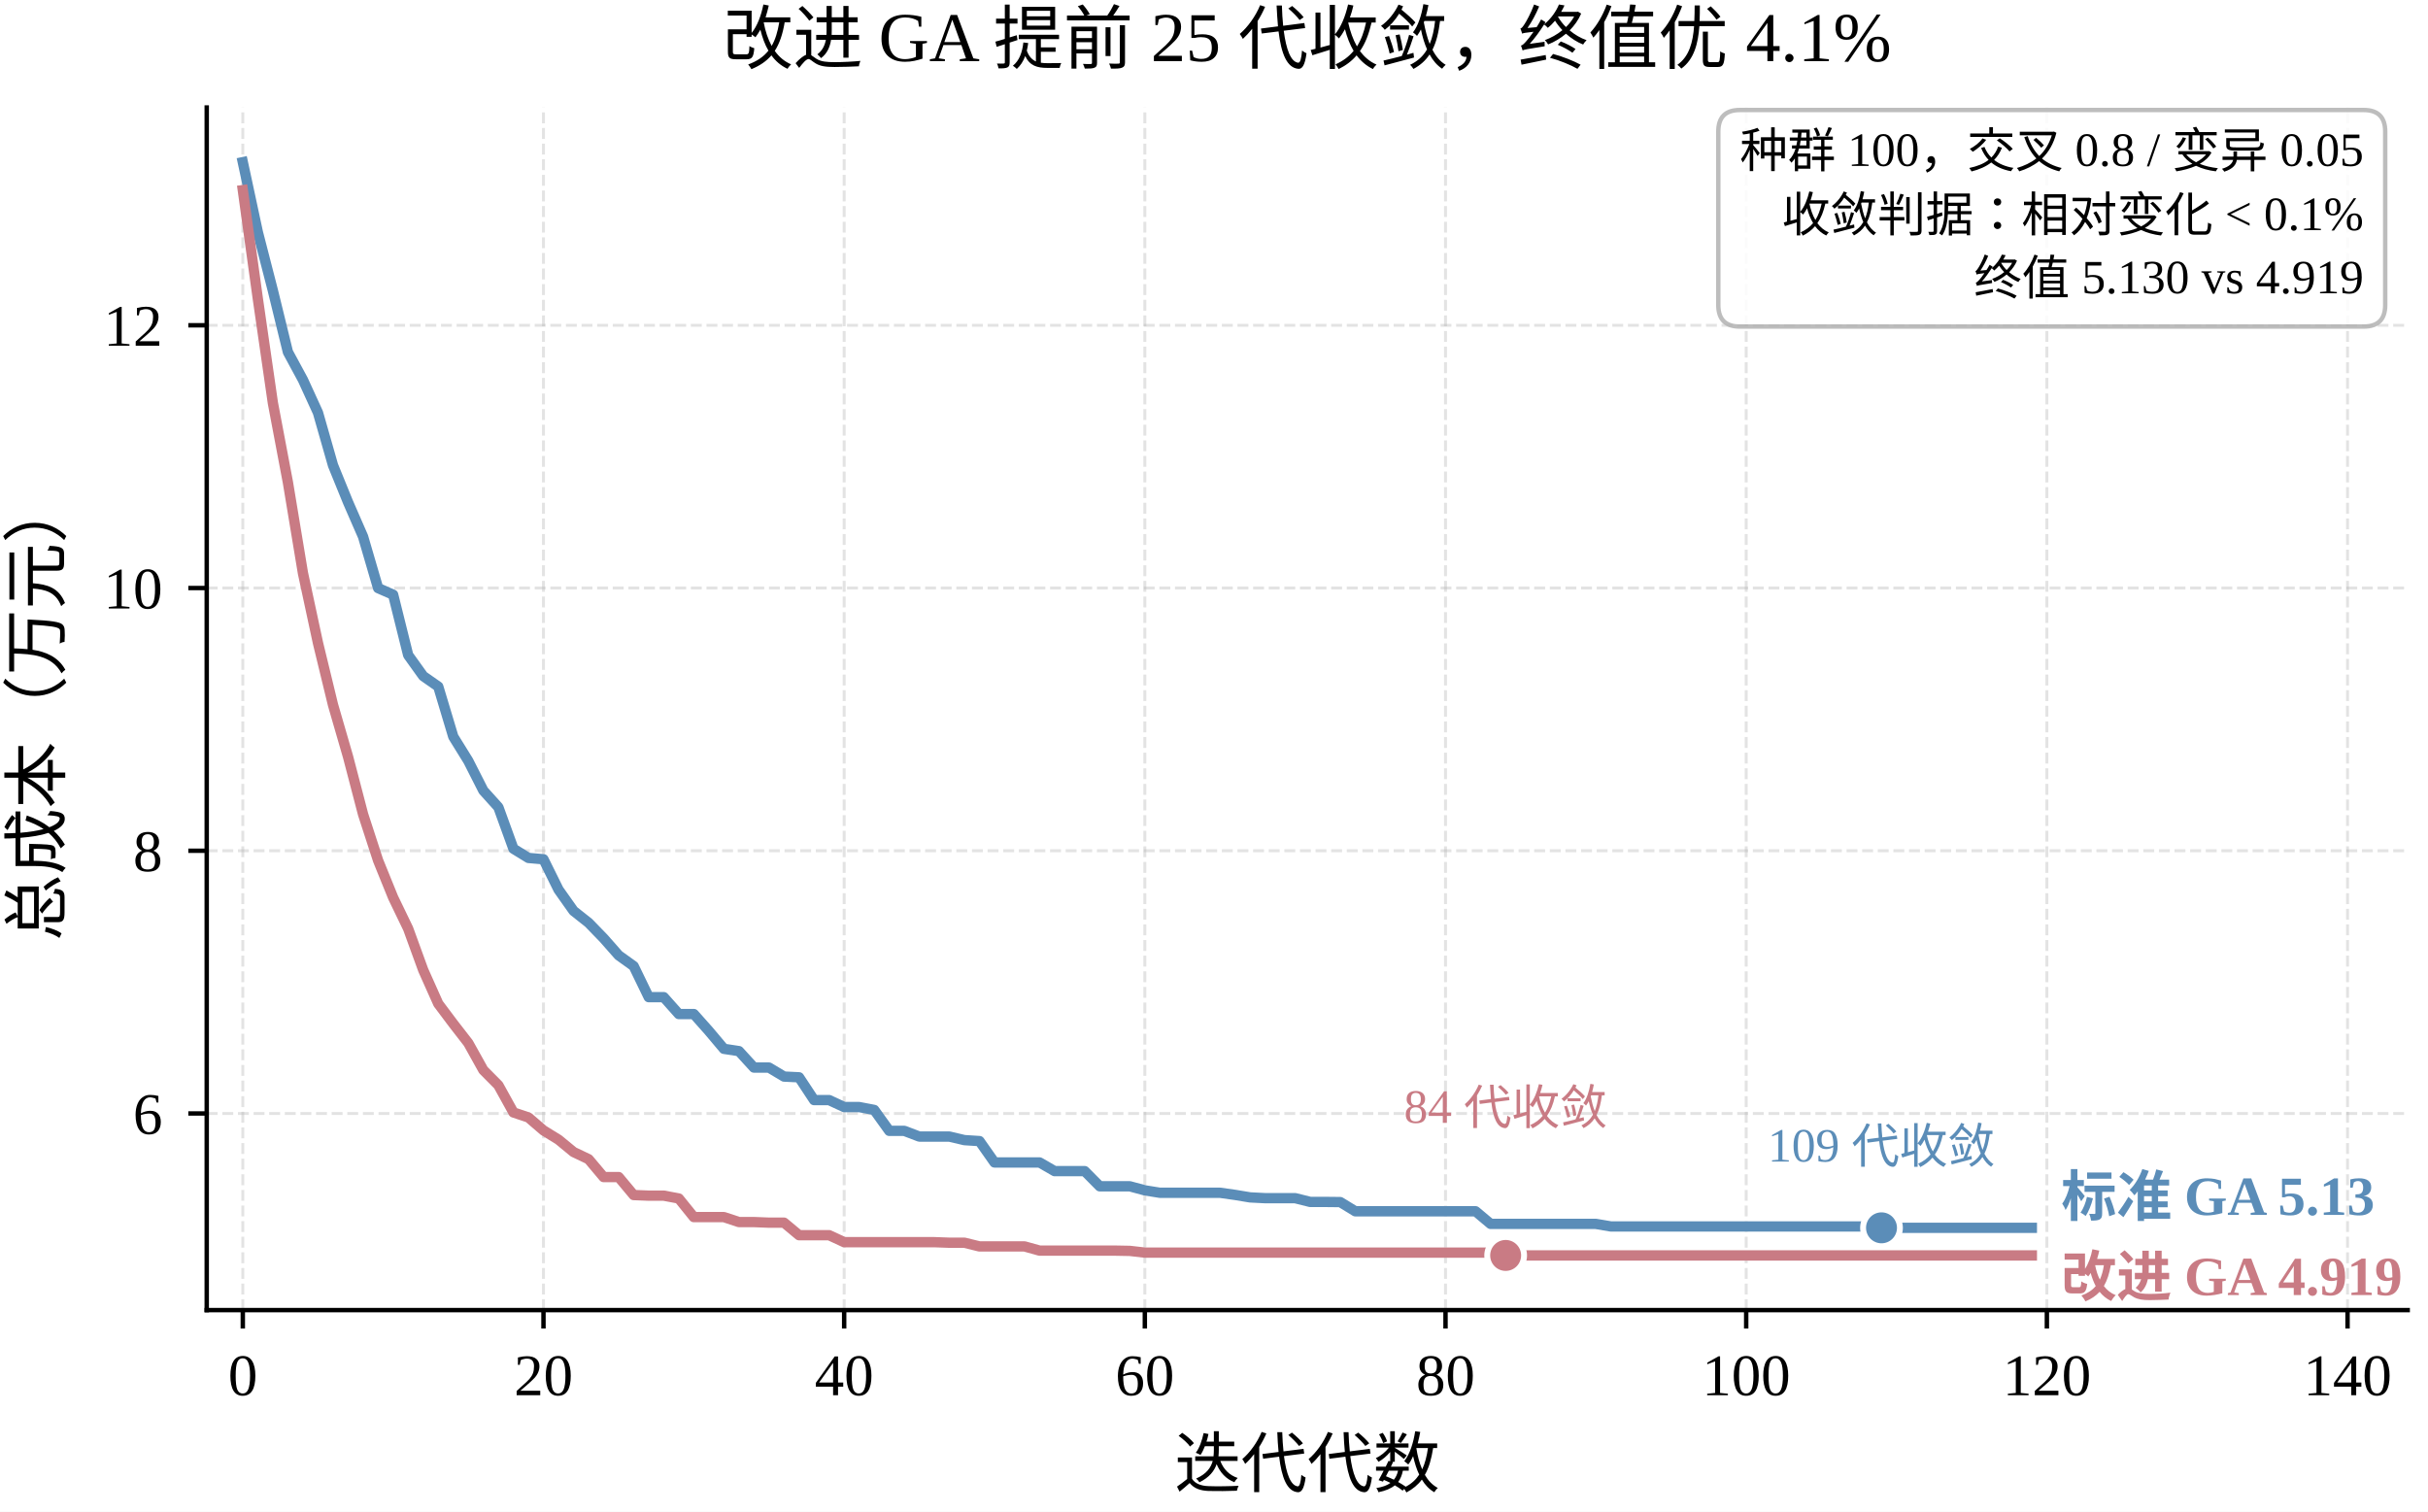
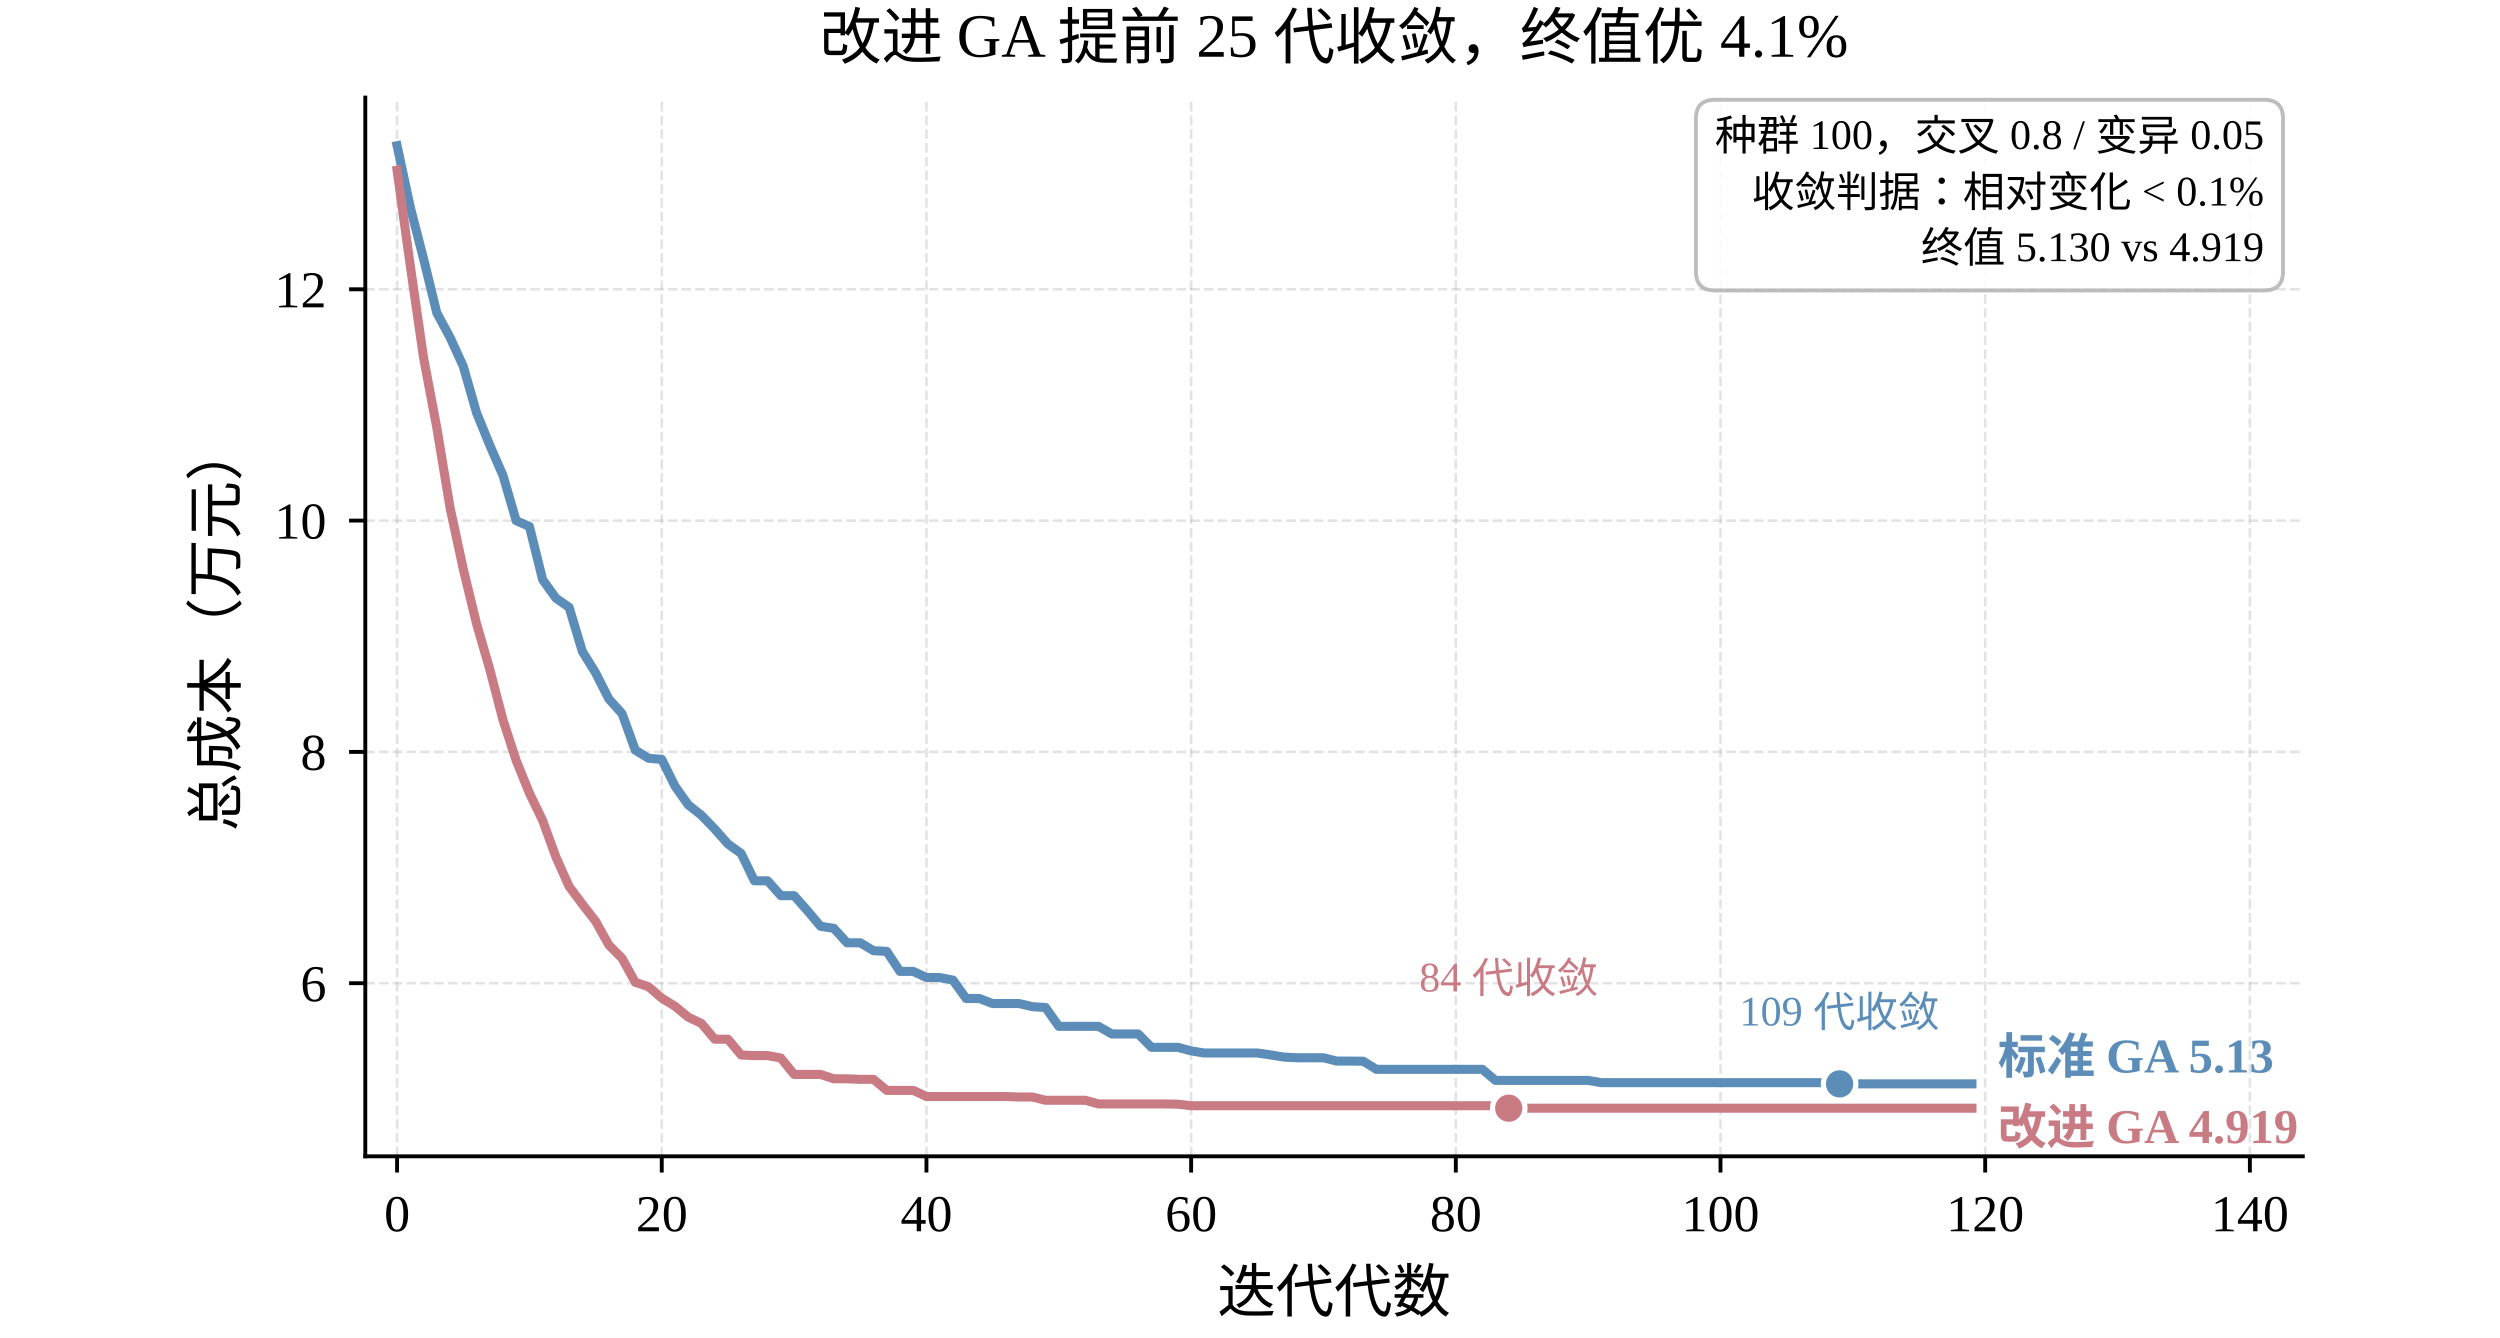
- <svg xmlns="http://www.w3.org/2000/svg" xmlns:xlink="http://www.w3.org/1999/xlink" width="329.591pt" height="205.232pt" viewBox="0 0 329.591 205.232" version="1.1">
+ <svg xmlns="http://www.w3.org/2000/svg" xmlns:xlink="http://www.w3.org/1999/xlink" width="385.512pt" height="206.309pt" viewBox="0 0 385.512 206.309" version="1.1">
  <defs>
    <style type="text/css">*{stroke-linejoin: round; stroke-linecap: butt}</style>
  </defs>
  <g id="figure_1">
    <g id="patch_1">
-       <path d="M 0 205.232  L 329.591 205.232  L 329.591 0  L 0 0  z " style="fill: #ffffff" />
+       <path d="M 0 206.309  L 385.512 206.309  L 385.512 0  L 0 0  z " style="fill: #ffffff" />
    </g>
    <g id="axes_1">
      <g id="patch_2">
-         <path d="M 28.062 177.859  L 326.833 177.859  L 326.833 14.595  L 28.062 14.595  z " style="fill: #ffffff" />
+         <path d="M 56.332 178.309  L 355.104 178.309  L 355.104 15.045  L 56.332 15.045  z " style="fill: #ffffff" />
      </g>
      <g id="matplotlib.axis_1">
        <g id="xtick_1">
          <g id="line2d_1">
-             <path d="M 32.96 177.859  L 32.96 14.595  " clip-path="url(#pbf35dca62f)" style="fill: none; stroke-dasharray: 1.48,0.64; stroke-dashoffset: 0; stroke: #b0b0b0; stroke-opacity: 0.35; stroke-width: 0.4" />
+             <path d="M 61.23 178.309  L 61.23 15.045  " clip-path="url(#p0b727fed7a)" style="fill: none; stroke-dasharray: 1.48,0.64; stroke-dashoffset: 0; stroke: #b0b0b0; stroke-opacity: 0.35; stroke-width: 0.4" />
          </g>
          <g id="line2d_2">
            <defs>
-               <path id="m7e2669952f" d="M 0 0  L 0 2.5  " style="stroke: #000000; stroke-width: 0.6" />
+               <path id="m48265467b9" d="M 0 0  L 0 2.5  " style="stroke: #000000; stroke-width: 0.6" />
            </defs>
            <g>
-               <use xlink:href="#m7e2669952f" x="32.96" y="177.859" style="stroke: #000000; stroke-width: 0.6" />
+               <use xlink:href="#m48265467b9" x="61.23" y="178.309" style="stroke: #000000; stroke-width: 0.6" />
            </g>
          </g>
          <g id="text_1">
-             <text style="font-size: 8px; font-family: 'Times New Roman', 'STIXGeneral', 'DejaVu Serif', 'Source Han Serif SC', 'SimSun', 'STSong', 'SimHei', 'Microsoft YaHei'; text-anchor: middle" x="32.96" y="189.414" transform="rotate(-0 32.95961 189.4139)">0</text>
+             <text style="font-size: 8px; font-family: 'Times New Roman', 'STIXGeneral', 'DejaVu Serif', 'Source Han Serif SC', 'SimSun', 'STSong', 'SimHei', 'Microsoft YaHei'; text-anchor: middle" x="61.23" y="189.864" transform="rotate(-0 61.23035 189.8643)">0</text>
          </g>
        </g>
        <g id="xtick_2">
          <g id="line2d_3">
-             <path d="M 73.775 177.859  L 73.775 14.595  " clip-path="url(#pbf35dca62f)" style="fill: none; stroke-dasharray: 1.48,0.64; stroke-dashoffset: 0; stroke: #b0b0b0; stroke-opacity: 0.35; stroke-width: 0.4" />
+             <path d="M 102.046 178.309  L 102.046 15.045  " clip-path="url(#p0b727fed7a)" style="fill: none; stroke-dasharray: 1.48,0.64; stroke-dashoffset: 0; stroke: #b0b0b0; stroke-opacity: 0.35; stroke-width: 0.4" />
          </g>
          <g id="line2d_4">
            <g>
-               <use xlink:href="#m7e2669952f" x="73.775" y="177.859" style="stroke: #000000; stroke-width: 0.6" />
+               <use xlink:href="#m48265467b9" x="102.046" y="178.309" style="stroke: #000000; stroke-width: 0.6" />
            </g>
          </g>
          <g id="text_2">
-             <text style="font-size: 8px; font-family: 'Times New Roman', 'STIXGeneral', 'DejaVu Serif', 'Source Han Serif SC', 'SimSun', 'STSong', 'SimHei', 'Microsoft YaHei'; text-anchor: middle" x="73.775" y="189.414" transform="rotate(-0 73.77541 189.4139)">20</text>
+             <text style="font-size: 8px; font-family: 'Times New Roman', 'STIXGeneral', 'DejaVu Serif', 'Source Han Serif SC', 'SimSun', 'STSong', 'SimHei', 'Microsoft YaHei'; text-anchor: middle" x="102.046" y="189.864" transform="rotate(-0 102.0461 189.8643)">20</text>
          </g>
        </g>
        <g id="xtick_3">
          <g id="line2d_5">
-             <path d="M 114.591 177.859  L 114.591 14.595  " clip-path="url(#pbf35dca62f)" style="fill: none; stroke-dasharray: 1.48,0.64; stroke-dashoffset: 0; stroke: #b0b0b0; stroke-opacity: 0.35; stroke-width: 0.4" />
+             <path d="M 142.862 178.309  L 142.862 15.045  " clip-path="url(#p0b727fed7a)" style="fill: none; stroke-dasharray: 1.48,0.64; stroke-dashoffset: 0; stroke: #b0b0b0; stroke-opacity: 0.35; stroke-width: 0.4" />
          </g>
          <g id="line2d_6">
            <g>
-               <use xlink:href="#m7e2669952f" x="114.591" y="177.859" style="stroke: #000000; stroke-width: 0.6" />
+               <use xlink:href="#m48265467b9" x="142.862" y="178.309" style="stroke: #000000; stroke-width: 0.6" />
            </g>
          </g>
          <g id="text_3">
-             <text style="font-size: 8px; font-family: 'Times New Roman', 'STIXGeneral', 'DejaVu Serif', 'Source Han Serif SC', 'SimSun', 'STSong', 'SimHei', 'Microsoft YaHei'; text-anchor: middle" x="114.591" y="189.414" transform="rotate(-0 114.5912 189.4139)">40</text>
+             <text style="font-size: 8px; font-family: 'Times New Roman', 'STIXGeneral', 'DejaVu Serif', 'Source Han Serif SC', 'SimSun', 'STSong', 'SimHei', 'Microsoft YaHei'; text-anchor: middle" x="142.862" y="189.864" transform="rotate(-0 142.8619 189.8643)">40</text>
          </g>
        </g>
        <g id="xtick_4">
          <g id="line2d_7">
-             <path d="M 155.407 177.859  L 155.407 14.595  " clip-path="url(#pbf35dca62f)" style="fill: none; stroke-dasharray: 1.48,0.64; stroke-dashoffset: 0; stroke: #b0b0b0; stroke-opacity: 0.35; stroke-width: 0.4" />
+             <path d="M 183.678 178.309  L 183.678 15.045  " clip-path="url(#p0b727fed7a)" style="fill: none; stroke-dasharray: 1.48,0.64; stroke-dashoffset: 0; stroke: #b0b0b0; stroke-opacity: 0.35; stroke-width: 0.4" />
          </g>
          <g id="line2d_8">
            <g>
-               <use xlink:href="#m7e2669952f" x="155.407" y="177.859" style="stroke: #000000; stroke-width: 0.6" />
+               <use xlink:href="#m48265467b9" x="183.678" y="178.309" style="stroke: #000000; stroke-width: 0.6" />
            </g>
          </g>
          <g id="text_4">
-             <text style="font-size: 8px; font-family: 'Times New Roman', 'STIXGeneral', 'DejaVu Serif', 'Source Han Serif SC', 'SimSun', 'STSong', 'SimHei', 'Microsoft YaHei'; text-anchor: middle" x="155.407" y="189.414" transform="rotate(-0 155.407 189.4139)">60</text>
+             <text style="font-size: 8px; font-family: 'Times New Roman', 'STIXGeneral', 'DejaVu Serif', 'Source Han Serif SC', 'SimSun', 'STSong', 'SimHei', 'Microsoft YaHei'; text-anchor: middle" x="183.678" y="189.864" transform="rotate(-0 183.6777 189.8643)">60</text>
          </g>
        </g>
        <g id="xtick_5">
          <g id="line2d_9">
-             <path d="M 196.223 177.859  L 196.223 14.595  " clip-path="url(#pbf35dca62f)" style="fill: none; stroke-dasharray: 1.48,0.64; stroke-dashoffset: 0; stroke: #b0b0b0; stroke-opacity: 0.35; stroke-width: 0.4" />
+             <path d="M 224.494 178.309  L 224.494 15.045  " clip-path="url(#p0b727fed7a)" style="fill: none; stroke-dasharray: 1.48,0.64; stroke-dashoffset: 0; stroke: #b0b0b0; stroke-opacity: 0.35; stroke-width: 0.4" />
          </g>
          <g id="line2d_10">
            <g>
-               <use xlink:href="#m7e2669952f" x="196.223" y="177.859" style="stroke: #000000; stroke-width: 0.6" />
+               <use xlink:href="#m48265467b9" x="224.494" y="178.309" style="stroke: #000000; stroke-width: 0.6" />
            </g>
          </g>
          <g id="text_5">
-             <text style="font-size: 8px; font-family: 'Times New Roman', 'STIXGeneral', 'DejaVu Serif', 'Source Han Serif SC', 'SimSun', 'STSong', 'SimHei', 'Microsoft YaHei'; text-anchor: middle" x="196.223" y="189.414" transform="rotate(-0 196.2228 189.4139)">80</text>
+             <text style="font-size: 8px; font-family: 'Times New Roman', 'STIXGeneral', 'DejaVu Serif', 'Source Han Serif SC', 'SimSun', 'STSong', 'SimHei', 'Microsoft YaHei'; text-anchor: middle" x="224.494" y="189.864" transform="rotate(-0 224.4935 189.8643)">80</text>
          </g>
        </g>
        <g id="xtick_6">
          <g id="line2d_11">
-             <path d="M 237.039 177.859  L 237.039 14.595  " clip-path="url(#pbf35dca62f)" style="fill: none; stroke-dasharray: 1.48,0.64; stroke-dashoffset: 0; stroke: #b0b0b0; stroke-opacity: 0.35; stroke-width: 0.4" />
+             <path d="M 265.309 178.309  L 265.309 15.045  " clip-path="url(#p0b727fed7a)" style="fill: none; stroke-dasharray: 1.48,0.64; stroke-dashoffset: 0; stroke: #b0b0b0; stroke-opacity: 0.35; stroke-width: 0.4" />
          </g>
          <g id="line2d_12">
            <g>
-               <use xlink:href="#m7e2669952f" x="237.039" y="177.859" style="stroke: #000000; stroke-width: 0.6" />
+               <use xlink:href="#m48265467b9" x="265.309" y="178.309" style="stroke: #000000; stroke-width: 0.6" />
            </g>
          </g>
          <g id="text_6">
-             <text style="font-size: 8px; font-family: 'Times New Roman', 'STIXGeneral', 'DejaVu Serif', 'Source Han Serif SC', 'SimSun', 'STSong', 'SimHei', 'Microsoft YaHei'; text-anchor: middle" x="237.039" y="189.414" transform="rotate(-0 237.0386 189.4139)">100</text>
+             <text style="font-size: 8px; font-family: 'Times New Roman', 'STIXGeneral', 'DejaVu Serif', 'Source Han Serif SC', 'SimSun', 'STSong', 'SimHei', 'Microsoft YaHei'; text-anchor: middle" x="265.309" y="189.864" transform="rotate(-0 265.3093 189.8643)">100</text>
          </g>
        </g>
        <g id="xtick_7">
          <g id="line2d_13">
-             <path d="M 277.854 177.859  L 277.854 14.595  " clip-path="url(#pbf35dca62f)" style="fill: none; stroke-dasharray: 1.48,0.64; stroke-dashoffset: 0; stroke: #b0b0b0; stroke-opacity: 0.35; stroke-width: 0.4" />
+             <path d="M 306.125 178.309  L 306.125 15.045  " clip-path="url(#p0b727fed7a)" style="fill: none; stroke-dasharray: 1.48,0.64; stroke-dashoffset: 0; stroke: #b0b0b0; stroke-opacity: 0.35; stroke-width: 0.4" />
          </g>
          <g id="line2d_14">
            <g>
-               <use xlink:href="#m7e2669952f" x="277.854" y="177.859" style="stroke: #000000; stroke-width: 0.6" />
+               <use xlink:href="#m48265467b9" x="306.125" y="178.309" style="stroke: #000000; stroke-width: 0.6" />
            </g>
          </g>
          <g id="text_7">
-             <text style="font-size: 8px; font-family: 'Times New Roman', 'STIXGeneral', 'DejaVu Serif', 'Source Han Serif SC', 'SimSun', 'STSong', 'SimHei', 'Microsoft YaHei'; text-anchor: middle" x="277.854" y="189.414" transform="rotate(-0 277.8544 189.4139)">120</text>
+             <text style="font-size: 8px; font-family: 'Times New Roman', 'STIXGeneral', 'DejaVu Serif', 'Source Han Serif SC', 'SimSun', 'STSong', 'SimHei', 'Microsoft YaHei'; text-anchor: middle" x="306.125" y="189.864" transform="rotate(-0 306.1251 189.8643)">120</text>
          </g>
        </g>
        <g id="xtick_8">
          <g id="line2d_15">
-             <path d="M 318.67 177.859  L 318.67 14.595  " clip-path="url(#pbf35dca62f)" style="fill: none; stroke-dasharray: 1.48,0.64; stroke-dashoffset: 0; stroke: #b0b0b0; stroke-opacity: 0.35; stroke-width: 0.4" />
+             <path d="M 346.941 178.309  L 346.941 15.045  " clip-path="url(#p0b727fed7a)" style="fill: none; stroke-dasharray: 1.48,0.64; stroke-dashoffset: 0; stroke: #b0b0b0; stroke-opacity: 0.35; stroke-width: 0.4" />
          </g>
          <g id="line2d_16">
            <g>
-               <use xlink:href="#m7e2669952f" x="318.67" y="177.859" style="stroke: #000000; stroke-width: 0.6" />
+               <use xlink:href="#m48265467b9" x="346.941" y="178.309" style="stroke: #000000; stroke-width: 0.6" />
            </g>
          </g>
          <g id="text_8">
-             <text style="font-size: 8px; font-family: 'Times New Roman', 'STIXGeneral', 'DejaVu Serif', 'Source Han Serif SC', 'SimSun', 'STSong', 'SimHei', 'Microsoft YaHei'; text-anchor: middle" x="318.67" y="189.414" transform="rotate(-0 318.6702 189.4139)">140</text>
+             <text style="font-size: 8px; font-family: 'Times New Roman', 'STIXGeneral', 'DejaVu Serif', 'Source Han Serif SC', 'SimSun', 'STSong', 'SimHei', 'Microsoft YaHei'; text-anchor: middle" x="346.941" y="189.864" transform="rotate(-0 346.9409 189.8643)">140</text>
          </g>
        </g>
        <g id="text_9">
-           <text style="font-size: 9px; font-family: 'Times New Roman', 'STIXGeneral', 'DejaVu Serif', 'Source Han Serif SC', 'SimSun', 'STSong', 'SimHei', 'Microsoft YaHei'; text-anchor: middle" x="177.448" y="201.867" transform="rotate(-0 177.4475 201.8668)">迭代代数</text>
+           <text style="font-size: 9px; font-family: 'Times New Roman', 'STIXGeneral', 'DejaVu Serif', 'Source Han Serif SC', 'SimSun', 'STSong', 'SimHei', 'Microsoft YaHei'; text-anchor: middle" x="205.718" y="202.317" transform="rotate(-0 205.7183 202.3171)">迭代代数</text>
        </g>
      </g>
      <g id="matplotlib.axis_2">
        <g id="ytick_1">
          <g id="line2d_17">
-             <path d="M 28.062 151.166  L 326.833 151.166  " clip-path="url(#pbf35dca62f)" style="fill: none; stroke-dasharray: 1.48,0.64; stroke-dashoffset: 0; stroke: #b0b0b0; stroke-opacity: 0.35; stroke-width: 0.4" />
+             <path d="M 56.332 151.616  L 355.104 151.616  " clip-path="url(#p0b727fed7a)" style="fill: none; stroke-dasharray: 1.48,0.64; stroke-dashoffset: 0; stroke: #b0b0b0; stroke-opacity: 0.35; stroke-width: 0.4" />
          </g>
          <g id="line2d_18">
            <defs>
-               <path id="m32ebf42d9a" d="M 0 0  L -2.5 0  " style="stroke: #000000; stroke-width: 0.6" />
+               <path id="ma55dc1db60" d="M 0 0  L -2.5 0  " style="stroke: #000000; stroke-width: 0.6" />
            </defs>
            <g>
-               <use xlink:href="#m32ebf42d9a" x="28.062" y="151.166" style="stroke: #000000; stroke-width: 0.6" />
+               <use xlink:href="#ma55dc1db60" x="56.332" y="151.616" style="stroke: #000000; stroke-width: 0.6" />
            </g>
          </g>
          <g id="text_10">
-             <text style="font-size: 8px; font-family: 'Times New Roman', 'STIXGeneral', 'DejaVu Serif', 'Source Han Serif SC', 'SimSun', 'STSong', 'SimHei', 'Microsoft YaHei'; text-anchor: end" x="22.062" y="153.943" transform="rotate(-0 22.06172 153.9433)">6</text>
+             <text style="font-size: 8px; font-family: 'Times New Roman', 'STIXGeneral', 'DejaVu Serif', 'Source Han Serif SC', 'SimSun', 'STSong', 'SimHei', 'Microsoft YaHei'; text-anchor: end" x="50.332" y="154.394" transform="rotate(-0 50.33245 154.3936)">6</text>
          </g>
        </g>
        <g id="ytick_2">
          <g id="line2d_19">
-             <path d="M 28.062 115.498  L 326.833 115.498  " clip-path="url(#pbf35dca62f)" style="fill: none; stroke-dasharray: 1.48,0.64; stroke-dashoffset: 0; stroke: #b0b0b0; stroke-opacity: 0.35; stroke-width: 0.4" />
+             <path d="M 56.332 115.948  L 355.104 115.948  " clip-path="url(#p0b727fed7a)" style="fill: none; stroke-dasharray: 1.48,0.64; stroke-dashoffset: 0; stroke: #b0b0b0; stroke-opacity: 0.35; stroke-width: 0.4" />
          </g>
          <g id="line2d_20">
            <g>
-               <use xlink:href="#m32ebf42d9a" x="28.062" y="115.498" style="stroke: #000000; stroke-width: 0.6" />
+               <use xlink:href="#ma55dc1db60" x="56.332" y="115.948" style="stroke: #000000; stroke-width: 0.6" />
            </g>
          </g>
          <g id="text_11">
-             <text style="font-size: 8px; font-family: 'Times New Roman', 'STIXGeneral', 'DejaVu Serif', 'Source Han Serif SC', 'SimSun', 'STSong', 'SimHei', 'Microsoft YaHei'; text-anchor: end" x="22.062" y="118.275" transform="rotate(-0 22.06172 118.275)">8</text>
+             <text style="font-size: 8px; font-family: 'Times New Roman', 'STIXGeneral', 'DejaVu Serif', 'Source Han Serif SC', 'SimSun', 'STSong', 'SimHei', 'Microsoft YaHei'; text-anchor: end" x="50.332" y="118.725" transform="rotate(-0 50.33245 118.7254)">8</text>
          </g>
        </g>
        <g id="ytick_3">
          <g id="line2d_21">
-             <path d="M 28.062 79.829  L 326.833 79.829  " clip-path="url(#pbf35dca62f)" style="fill: none; stroke-dasharray: 1.48,0.64; stroke-dashoffset: 0; stroke: #b0b0b0; stroke-opacity: 0.35; stroke-width: 0.4" />
+             <path d="M 56.332 80.28  L 355.104 80.28  " clip-path="url(#p0b727fed7a)" style="fill: none; stroke-dasharray: 1.48,0.64; stroke-dashoffset: 0; stroke: #b0b0b0; stroke-opacity: 0.35; stroke-width: 0.4" />
          </g>
          <g id="line2d_22">
            <g>
-               <use xlink:href="#m32ebf42d9a" x="28.062" y="79.829" style="stroke: #000000; stroke-width: 0.6" />
+               <use xlink:href="#ma55dc1db60" x="56.332" y="80.28" style="stroke: #000000; stroke-width: 0.6" />
            </g>
          </g>
          <g id="text_12">
-             <text style="font-size: 8px; font-family: 'Times New Roman', 'STIXGeneral', 'DejaVu Serif', 'Source Han Serif SC', 'SimSun', 'STSong', 'SimHei', 'Microsoft YaHei'; text-anchor: end" x="22.062" y="82.607" transform="rotate(-0 22.06172 82.60677)">10</text>
+             <text style="font-size: 8px; font-family: 'Times New Roman', 'STIXGeneral', 'DejaVu Serif', 'Source Han Serif SC', 'SimSun', 'STSong', 'SimHei', 'Microsoft YaHei'; text-anchor: end" x="50.332" y="83.057" transform="rotate(-0 50.33245 83.05708)">10</text>
          </g>
        </g>
        <g id="ytick_4">
          <g id="line2d_23">
-             <path d="M 28.062 44.161  L 326.833 44.161  " clip-path="url(#pbf35dca62f)" style="fill: none; stroke-dasharray: 1.48,0.64; stroke-dashoffset: 0; stroke: #b0b0b0; stroke-opacity: 0.35; stroke-width: 0.4" />
+             <path d="M 56.332 44.611  L 355.104 44.611  " clip-path="url(#p0b727fed7a)" style="fill: none; stroke-dasharray: 1.48,0.64; stroke-dashoffset: 0; stroke: #b0b0b0; stroke-opacity: 0.35; stroke-width: 0.4" />
          </g>
          <g id="line2d_24">
            <g>
-               <use xlink:href="#m32ebf42d9a" x="28.062" y="44.161" style="stroke: #000000; stroke-width: 0.6" />
+               <use xlink:href="#ma55dc1db60" x="56.332" y="44.611" style="stroke: #000000; stroke-width: 0.6" />
            </g>
          </g>
          <g id="text_13">
-             <text style="font-size: 8px; font-family: 'Times New Roman', 'STIXGeneral', 'DejaVu Serif', 'Source Han Serif SC', 'SimSun', 'STSong', 'SimHei', 'Microsoft YaHei'; text-anchor: end" x="22.062" y="46.938" transform="rotate(-0 22.06172 46.93849)">12</text>
+             <text style="font-size: 8px; font-family: 'Times New Roman', 'STIXGeneral', 'DejaVu Serif', 'Source Han Serif SC', 'SimSun', 'STSong', 'SimHei', 'Microsoft YaHei'; text-anchor: end" x="50.332" y="47.389" transform="rotate(-0 50.33245 47.38881)">12</text>
          </g>
        </g>
        <g id="text_14">
-           <text style="font-size: 9px; font-family: 'Times New Roman', 'STIXGeneral', 'DejaVu Serif', 'Source Han Serif SC', 'SimSun', 'STSong', 'SimHei', 'Microsoft YaHei'; text-anchor: middle" x="8.137" y="96.227" transform="rotate(-90 8.136563 96.22681)">总成本（万元）</text>
+           <text style="font-size: 9px; font-family: 'Times New Roman', 'STIXGeneral', 'DejaVu Serif', 'Source Han Serif SC', 'SimSun', 'STSong', 'SimHei', 'Microsoft YaHei'; text-anchor: middle" x="36.407" y="96.677" transform="rotate(-90 36.4073 96.67713)">总成本（万元）</text>
        </g>
      </g>
      <g id="patch_3">
-         <path d="M 28.062 177.859  L 28.062 14.595  " style="fill: none; stroke: #000000; stroke-width: 0.6; stroke-linejoin: miter; stroke-linecap: square" />
+         <path d="M 56.332 178.309  L 56.332 15.045  " style="fill: none; stroke: #000000; stroke-width: 0.6; stroke-linejoin: miter; stroke-linecap: square" />
      </g>
      <g id="patch_4">
-         <path d="M 28.062 177.859  L 326.833 177.859  " style="fill: none; stroke: #000000; stroke-width: 0.6; stroke-linejoin: miter; stroke-linecap: square" />
+         <path d="M 56.332 178.309  L 355.104 178.309  " style="fill: none; stroke: #000000; stroke-width: 0.6; stroke-linejoin: miter; stroke-linecap: square" />
      </g>
      <g id="line2d_25">
-         <path d="M 32.96 22.016  L 35 31.518  L 37.041 39.447  L 39.082 47.793  L 41.123 51.567  L 43.164 56.028  L 45.204 63.168  L 47.245 68.18  L 49.286 72.859  L 51.327 79.841  L 53.368 80.736  L 55.408 88.936  L 57.449 91.783  L 59.49 93.209  L 61.531 100.008  L 63.571 103.305  L 65.612 107.326  L 67.653 109.59  L 69.694 115.222  L 71.735 116.475  L 73.775 116.653  L 75.816 120.778  L 77.857 123.662  L 79.898 125.277  L 81.939 127.381  L 83.979 129.695  L 86.02 131.161  L 88.061 135.374  L 90.102 135.374  L 92.143 137.667  L 94.183 137.667  L 96.224 139.965  L 98.265 142.388  L 100.306 142.7  L 102.346 144.933  L 104.387 144.933  L 106.428 146.155  L 108.469 146.255  L 110.51 149.348  L 112.55 149.348  L 114.591 150.294  L 116.632 150.294  L 118.673 150.684  L 120.714 153.524  L 122.754 153.524  L 124.795 154.302  L 126.836 154.302  L 128.877 154.302  L 130.918 154.783  L 132.958 154.913  L 134.999 157.816  L 137.04 157.816  L 139.081 157.816  L 141.121 157.816  L 143.162 158.993  L 145.203 158.993  L 147.244 158.993  L 149.285 161.051  L 151.325 161.051  L 153.366 161.051  L 155.407 161.602  L 157.448 161.931  L 159.489 161.931  L 161.529 161.931  L 163.57 161.931  L 165.611 161.931  L 167.652 162.219  L 169.693 162.558  L 171.733 162.663  L 173.774 162.663  L 175.815 162.663  L 177.856 163.174  L 179.896 163.174  L 181.937 163.195  L 183.978 164.443  L 186.019 164.443  L 188.06 164.443  L 190.1 164.443  L 192.141 164.443  L 194.182 164.443  L 196.223 164.443  L 198.264 164.443  L 200.304 164.443  L 202.345 166.156  L 204.386 166.156  L 206.427 166.156  L 208.468 166.156  L 210.508 166.156  L 212.549 166.156  L 214.59 166.156  L 216.631 166.156  L 218.672 166.504  L 220.712 166.504  L 222.753 166.504  L 224.794 166.504  L 226.835 166.504  L 228.875 166.504  L 230.916 166.504  L 232.957 166.504  L 234.998 166.504  L 237.039 166.504  L 239.079 166.504  L 241.12 166.504  L 243.161 166.504  L 245.202 166.504  L 247.243 166.504  L 249.283 166.504  L 251.324 166.504  L 253.365 166.504  L 255.406 166.69  L 257.447 166.69  L 259.487 166.69  L 261.528 166.69  L 263.569 166.69  L 265.61 166.69  L 267.65 166.69  L 269.691 166.69  L 271.732 166.69  L 273.773 166.69  L 275.814 166.69  " clip-path="url(#pbf35dca62f)" style="fill: none; stroke: #5b8db8; stroke-width: 1.4; stroke-linecap: square" />
+         <path d="M 61.23 22.466  L 63.271 31.969  L 65.312 39.898  L 67.353 48.243  L 69.394 52.018  L 71.434 56.479  L 73.475 63.618  L 75.516 68.631  L 77.557 73.309  L 79.597 80.292  L 81.638 81.186  L 83.679 89.386  L 85.72 92.233  L 87.761 93.66  L 89.801 100.458  L 91.842 103.756  L 93.883 107.777  L 95.924 110.041  L 97.965 115.673  L 100.005 116.925  L 102.046 117.104  L 104.087 121.228  L 106.128 124.113  L 108.169 125.728  L 110.209 127.832  L 112.25 130.145  L 114.291 131.611  L 116.332 135.825  L 118.372 135.825  L 120.413 138.117  L 122.454 138.117  L 124.495 140.415  L 126.536 142.838  L 128.576 143.15  L 130.617 145.383  L 132.658 145.383  L 134.699 146.605  L 136.74 146.705  L 138.78 149.798  L 140.821 149.798  L 142.862 150.744  L 144.903 150.744  L 146.944 151.134  L 148.984 153.974  L 151.025 153.974  L 153.066 154.753  L 155.107 154.753  L 157.147 154.753  L 159.188 155.233  L 161.229 155.363  L 163.27 158.266  L 165.311 158.266  L 167.351 158.266  L 169.392 158.266  L 171.433 159.443  L 173.474 159.443  L 175.515 159.443  L 177.555 161.502  L 179.596 161.502  L 181.637 161.502  L 183.678 162.053  L 185.719 162.382  L 187.759 162.382  L 189.8 162.382  L 191.841 162.382  L 193.882 162.382  L 195.922 162.669  L 197.963 163.008  L 200.004 163.113  L 202.045 163.113  L 204.086 163.113  L 206.126 163.625  L 208.167 163.625  L 210.208 163.645  L 212.249 164.893  L 214.29 164.893  L 216.33 164.893  L 218.371 164.893  L 220.412 164.893  L 222.453 164.893  L 224.494 164.893  L 226.534 164.893  L 228.575 164.893  L 230.616 166.606  L 232.657 166.606  L 234.697 166.606  L 236.738 166.606  L 238.779 166.606  L 240.82 166.606  L 242.861 166.606  L 244.901 166.606  L 246.942 166.954  L 248.983 166.954  L 251.024 166.954  L 253.065 166.954  L 255.105 166.954  L 257.146 166.954  L 259.187 166.954  L 261.228 166.954  L 263.269 166.954  L 265.309 166.954  L 267.35 166.954  L 269.391 166.954  L 271.432 166.954  L 273.473 166.954  L 275.513 166.954  L 277.554 166.954  L 279.595 166.954  L 281.636 166.954  L 283.676 167.14  L 285.717 167.14  L 287.758 167.14  L 289.799 167.14  L 291.84 167.14  L 293.88 167.14  L 295.921 167.14  L 297.962 167.14  L 300.003 167.14  L 302.044 167.14  L 304.084 167.14  " clip-path="url(#p0b727fed7a)" style="fill: none; stroke: #5b8db8; stroke-width: 1.4; stroke-linecap: square" />
      </g>
      <g id="text_15">
-         <text style="font-size: 6.5px; font-family: 'Times New Roman', 'STIXGeneral', 'DejaVu Serif', 'Source Han Serif SC', 'SimSun', 'STSong', 'SimHei', 'Microsoft YaHei'; text-anchor: middle; fill: #5b8db8" x="255.406" y="157.69" transform="rotate(-0 255.4057 157.69)">109 代收敛</text>
+         <text style="font-size: 6.5px; font-family: 'Times New Roman', 'STIXGeneral', 'DejaVu Serif', 'Source Han Serif SC', 'SimSun', 'STSong', 'SimHei', 'Microsoft YaHei'; text-anchor: middle; fill: #5b8db8" x="283.676" y="158.14" transform="rotate(-0 283.6765 158.1403)">109 代收敛</text>
      </g>
      <g id="line2d_26">
-         <path d="M 32.96 25.808  L 35 40.561  L 37.041 54.698  L 39.082 65.487  L 41.123 77.803  L 43.164 87.292  L 45.204 95.693  L 47.245 102.735  L 49.286 110.55  L 51.327 116.825  L 53.368 121.852  L 55.408 126.08  L 57.449 131.689  L 59.49 136.258  L 61.531 138.979  L 63.571 141.608  L 65.612 145.274  L 67.653 147.333  L 69.694 151.025  L 71.735 151.707  L 73.775 153.465  L 75.816 154.721  L 77.857 156.399  L 79.898 157.371  L 81.939 159.796  L 83.979 159.796  L 86.02 162.24  L 88.061 162.322  L 90.102 162.322  L 92.143 162.705  L 94.183 165.232  L 96.224 165.232  L 98.265 165.232  L 100.306 165.908  L 102.346 165.908  L 104.387 165.988  L 106.428 165.988  L 108.469 167.69  L 110.51 167.69  L 112.55 167.69  L 114.591 168.637  L 116.632 168.637  L 118.673 168.637  L 120.714 168.637  L 122.754 168.637  L 124.795 168.637  L 126.836 168.637  L 128.877 168.712  L 130.918 168.712  L 132.958 169.215  L 134.999 169.215  L 137.04 169.215  L 139.081 169.215  L 141.121 169.783  L 143.162 169.783  L 145.203 169.783  L 147.244 169.783  L 149.285 169.783  L 151.325 169.783  L 153.366 169.821  L 155.407 170.055  L 157.448 170.055  L 159.489 170.055  L 161.529 170.055  L 163.57 170.055  L 165.611 170.055  L 167.652 170.055  L 169.693 170.055  L 171.733 170.055  L 173.774 170.055  L 175.815 170.055  L 177.856 170.055  L 179.896 170.055  L 181.937 170.055  L 183.978 170.055  L 186.019 170.055  L 188.06 170.055  L 190.1 170.055  L 192.141 170.055  L 194.182 170.055  L 196.223 170.055  L 198.264 170.055  L 200.304 170.055  L 202.345 170.055  L 204.386 170.438  L 206.427 170.438  L 208.468 170.438  L 210.508 170.438  L 212.549 170.438  L 214.59 170.438  L 216.631 170.438  L 218.672 170.438  L 220.712 170.438  L 222.753 170.438  L 224.794 170.438  L 226.835 170.438  L 228.875 170.438  L 230.916 170.438  L 232.957 170.438  L 234.998 170.438  L 237.039 170.438  L 239.079 170.438  L 241.12 170.438  L 243.161 170.438  L 245.202 170.438  L 247.243 170.438  L 249.283 170.438  L 251.324 170.438  L 253.365 170.438  L 255.406 170.438  L 257.447 170.438  L 259.487 170.438  L 261.528 170.438  L 263.569 170.438  L 265.61 170.438  L 267.65 170.438  L 269.691 170.438  L 271.732 170.438  L 273.773 170.438  L 275.814 170.438  " clip-path="url(#pbf35dca62f)" style="fill: none; stroke: #c97b84; stroke-width: 1.4; stroke-linecap: square" />
+         <path d="M 61.23 26.259  L 63.271 41.011  L 65.312 55.148  L 67.353 65.937  L 69.394 78.254  L 71.434 87.742  L 73.475 96.143  L 75.516 103.185  L 77.557 111.001  L 79.597 117.275  L 81.638 122.302  L 83.679 126.531  L 85.72 132.139  L 87.761 136.708  L 89.801 139.429  L 91.842 142.058  L 93.883 145.724  L 95.924 147.784  L 97.965 151.475  L 100.005 152.157  L 102.046 153.916  L 104.087 155.171  L 106.128 156.849  L 108.169 157.821  L 110.209 160.246  L 112.25 160.246  L 114.291 162.69  L 116.332 162.773  L 118.372 162.773  L 120.413 163.155  L 122.454 165.682  L 124.495 165.682  L 126.536 165.682  L 128.576 166.358  L 130.617 166.358  L 132.658 166.438  L 134.699 166.438  L 136.74 168.141  L 138.78 168.141  L 140.821 168.141  L 142.862 169.088  L 144.903 169.088  L 146.944 169.088  L 148.984 169.088  L 151.025 169.088  L 153.066 169.088  L 155.107 169.088  L 157.147 169.162  L 159.188 169.162  L 161.229 169.665  L 163.27 169.665  L 165.311 169.665  L 167.351 169.665  L 169.392 170.233  L 171.433 170.233  L 173.474 170.233  L 175.515 170.233  L 177.555 170.233  L 179.596 170.233  L 181.637 170.271  L 183.678 170.506  L 185.719 170.506  L 187.759 170.506  L 189.8 170.506  L 191.841 170.506  L 193.882 170.506  L 195.922 170.506  L 197.963 170.506  L 200.004 170.506  L 202.045 170.506  L 204.086 170.506  L 206.126 170.506  L 208.167 170.506  L 210.208 170.506  L 212.249 170.506  L 214.29 170.506  L 216.33 170.506  L 218.371 170.506  L 220.412 170.506  L 222.453 170.506  L 224.494 170.506  L 226.534 170.506  L 228.575 170.506  L 230.616 170.506  L 232.657 170.888  L 234.697 170.888  L 236.738 170.888  L 238.779 170.888  L 240.82 170.888  L 242.861 170.888  L 244.901 170.888  L 246.942 170.888  L 248.983 170.888  L 251.024 170.888  L 253.065 170.888  L 255.105 170.888  L 257.146 170.888  L 259.187 170.888  L 261.228 170.888  L 263.269 170.888  L 265.309 170.888  L 267.35 170.888  L 269.391 170.888  L 271.432 170.888  L 273.473 170.888  L 275.513 170.888  L 277.554 170.888  L 279.595 170.888  L 281.636 170.888  L 283.676 170.888  L 285.717 170.888  L 287.758 170.888  L 289.799 170.888  L 291.84 170.888  L 293.88 170.888  L 295.921 170.888  L 297.962 170.888  L 300.003 170.888  L 302.044 170.888  L 304.084 170.888  " clip-path="url(#p0b727fed7a)" style="fill: none; stroke: #c97b84; stroke-width: 1.4; stroke-linecap: square" />
      </g>
      <g id="text_16">
-         <text style="font-size: 6.5px; font-family: 'Times New Roman', 'STIXGeneral', 'DejaVu Serif', 'Source Han Serif SC', 'SimSun', 'STSong', 'SimHei', 'Microsoft YaHei'; text-anchor: middle; fill: #c97b84" x="204.386" y="152.438" transform="rotate(-0 204.386 152.4378)">84 代收敛</text>
+         <text style="font-size: 6.5px; font-family: 'Times New Roman', 'STIXGeneral', 'DejaVu Serif', 'Source Han Serif SC', 'SimSun', 'STSong', 'SimHei', 'Microsoft YaHei'; text-anchor: middle; fill: #c97b84" x="232.657" y="152.888" transform="rotate(-0 232.6567 152.8881)">84 代收敛</text>
      </g>
      <g id="text_17">
-         <text style="font-size: 9.5px; font-family: 'Times New Roman', 'STIXGeneral', 'DejaVu Serif', 'Source Han Serif SC', 'SimSun', 'STSong', 'SimHei', 'Microsoft YaHei'; text-anchor: middle" x="177.448" y="8.595" transform="rotate(-0 177.4475 8.594687)">改进 GA 提前 25 代收敛，终值优 4.1%</text>
+         <text style="font-size: 9.5px; font-family: 'Times New Roman', 'STIXGeneral', 'DejaVu Serif', 'Source Han Serif SC', 'SimSun', 'STSong', 'SimHei', 'Microsoft YaHei'; text-anchor: middle" x="205.718" y="9.045" transform="rotate(-0 205.7183 9.045)">改进 GA 提前 25 代收敛，终值优 4.1%</text>
      </g>
      <g id="line2d_27">
        <defs>
-           <path id="m82f8aac3cd" d="M 0 2.5  C 0.663 2.5 1.299 2.237 1.768 1.768  C 2.237 1.299 2.5 0.663 2.5 0  C 2.5 -0.663 2.237 -1.299 1.768 -1.768  C 1.299 -2.237 0.663 -2.5 0 -2.5  C -0.663 -2.5 -1.299 -2.237 -1.768 -1.768  C -2.237 -1.299 -2.5 -0.663 -2.5 0  C -2.5 0.663 -2.237 1.299 -1.768 1.768  C -1.299 2.237 -0.663 2.5 0 2.5  z " style="stroke: #ffffff; stroke-width: 0.8" />
+           <path id="mdb8a4fd449" d="M 0 2.5  C 0.663 2.5 1.299 2.237 1.768 1.768  C 2.237 1.299 2.5 0.663 2.5 0  C 2.5 -0.663 2.237 -1.299 1.768 -1.768  C 1.299 -2.237 0.663 -2.5 0 -2.5  C -0.663 -2.5 -1.299 -2.237 -1.768 -1.768  C -2.237 -1.299 -2.5 -0.663 -2.5 0  C -2.5 0.663 -2.237 1.299 -1.768 1.768  C -1.299 2.237 -0.663 2.5 0 2.5  z " style="stroke: #ffffff; stroke-width: 0.8" />
        </defs>
-         <g clip-path="url(#pbf35dca62f)">
-           <use xlink:href="#m82f8aac3cd" x="255.406" y="166.69" style="fill: #5b8db8; stroke: #ffffff; stroke-width: 0.8" />
+         <g clip-path="url(#p0b727fed7a)">
+           <use xlink:href="#mdb8a4fd449" x="283.676" y="167.14" style="fill: #5b8db8; stroke: #ffffff; stroke-width: 0.8" />
        </g>
      </g>
      <g id="line2d_28">
        <defs>
-           <path id="m0ca68ee1fd" d="M 0 2.5  C 0.663 2.5 1.299 2.237 1.768 1.768  C 2.237 1.299 2.5 0.663 2.5 0  C 2.5 -0.663 2.237 -1.299 1.768 -1.768  C 1.299 -2.237 0.663 -2.5 0 -2.5  C -0.663 -2.5 -1.299 -2.237 -1.768 -1.768  C -2.237 -1.299 -2.5 -0.663 -2.5 0  C -2.5 0.663 -2.237 1.299 -1.768 1.768  C -1.299 2.237 -0.663 2.5 0 2.5  z " style="stroke: #ffffff; stroke-width: 0.8" />
+           <path id="mcb6b3df8ab" d="M 0 2.5  C 0.663 2.5 1.299 2.237 1.768 1.768  C 2.237 1.299 2.5 0.663 2.5 0  C 2.5 -0.663 2.237 -1.299 1.768 -1.768  C 1.299 -2.237 0.663 -2.5 0 -2.5  C -0.663 -2.5 -1.299 -2.237 -1.768 -1.768  C -2.237 -1.299 -2.5 -0.663 -2.5 0  C -2.5 0.663 -2.237 1.299 -1.768 1.768  C -1.299 2.237 -0.663 2.5 0 2.5  z " style="stroke: #ffffff; stroke-width: 0.8" />
        </defs>
-         <g clip-path="url(#pbf35dca62f)">
-           <use xlink:href="#m0ca68ee1fd" x="204.386" y="170.438" style="fill: #c97b84; stroke: #ffffff; stroke-width: 0.8" />
+         <g clip-path="url(#p0b727fed7a)">
+           <use xlink:href="#mcb6b3df8ab" x="232.657" y="170.888" style="fill: #c97b84; stroke: #ffffff; stroke-width: 0.8" />
        </g>
      </g>
      <g id="text_18">
-         <text style="font-weight: 700; font-size: 7.5px; font-family: 'Times New Roman', 'STIXGeneral', 'DejaVu Serif', 'Source Han Serif SC', 'SimSun', 'STSong', 'SimHei', 'Microsoft YaHei'; text-anchor: start; fill: #5b8db8" x="279.814" y="165.086" transform="rotate(-0 279.8136 165.0857)"> 标准 GA 5.13</text>
+         <text style="font-weight: 700; font-size: 7.5px; font-family: 'Times New Roman', 'STIXGeneral', 'DejaVu Serif', 'Source Han Serif SC', 'SimSun', 'STSong', 'SimHei', 'Microsoft YaHei'; text-anchor: start; fill: #5b8db8" x="308.084" y="165.536" transform="rotate(-0 308.0844 165.536)"> 标准 GA 5.13</text>
      </g>
      <g id="text_19">
-         <text style="font-weight: 700; font-size: 7.5px; font-family: 'Times New Roman', 'STIXGeneral', 'DejaVu Serif', 'Source Han Serif SC', 'SimSun', 'STSong', 'SimHei', 'Microsoft YaHei'; text-anchor: start; fill: #c97b84" x="279.814" y="175.974" transform="rotate(-0 279.8136 175.9738)"> 改进 GA 4.919</text>
+         <text style="font-weight: 700; font-size: 7.5px; font-family: 'Times New Roman', 'STIXGeneral', 'DejaVu Serif', 'Source Han Serif SC', 'SimSun', 'STSong', 'SimHei', 'Microsoft YaHei'; text-anchor: start; fill: #c97b84" x="308.084" y="176.424" transform="rotate(-0 308.0844 176.4241)"> 改进 GA 4.919</text>
      </g>
      <g id="text_20">
        <g id="patch_5">
-           <path d="M 236.177 44.334  L 320.858 44.334  Q 323.783 44.334 323.783 41.409  L 323.783 17.86  Q 323.783 14.935 320.858 14.935  L 236.177 14.935  Q 233.252 14.935 233.252 17.86  L 233.252 41.409  Q 233.252 44.334 236.177 44.334  z " style="fill: #ffffff; opacity: 0.85; stroke: #b2b2b2; stroke-width: 0.6; stroke-linejoin: miter" />
-         </g>
-         <text style="font-size: 6.5px; font-family: 'Times New Roman', 'STIXGeneral', 'DejaVu Serif', 'Source Han Serif SC', 'SimSun', 'STSong', 'SimHei', 'Microsoft YaHei'" transform="translate(236.1772 22.72888)">种群 100，交叉 0.8 / 变异 0.05</text>
-         <text style="font-size: 6.5px; font-family: 'Times New Roman', 'STIXGeneral', 'DejaVu Serif', 'Source Han Serif SC', 'SimSun', 'STSong', 'SimHei', 'Microsoft YaHei'" transform="translate(241.9033 31.44243)">收敛判据：相对变化 &lt; 0.1%</text>
-         <text style="font-size: 6.5px; font-family: 'Times New Roman', 'STIXGeneral', 'DejaVu Serif', 'Source Han Serif SC', 'SimSun', 'STSong', 'SimHei', 'Microsoft YaHei'" transform="translate(267.953 40.01888)">终值 5.130 vs 4.919</text>
+           <path d="M 264.448 44.785  L 349.129 44.785  Q 352.054 44.785 352.054 41.86  L 352.054 18.31  Q 352.054 15.385 349.129 15.385  L 264.448 15.385  Q 261.523 15.385 261.523 18.31  L 261.523 41.86  Q 261.523 44.785 264.448 44.785  z " style="fill: #ffffff; opacity: 0.85; stroke: #b2b2b2; stroke-width: 0.6; stroke-linejoin: miter" />
+         </g>
+         <text style="font-size: 6.5px; font-family: 'Times New Roman', 'STIXGeneral', 'DejaVu Serif', 'Source Han Serif SC', 'SimSun', 'STSong', 'SimHei', 'Microsoft YaHei'" transform="translate(264.4479 23.17919)">种群 100，交叉 0.8 / 变异 0.05</text>
+         <text style="font-size: 6.5px; font-family: 'Times New Roman', 'STIXGeneral', 'DejaVu Serif', 'Source Han Serif SC', 'SimSun', 'STSong', 'SimHei', 'Microsoft YaHei'" transform="translate(270.174 31.89275)">收敛判据：相对变化 &lt; 0.1%</text>
+         <text style="font-size: 6.5px; font-family: 'Times New Roman', 'STIXGeneral', 'DejaVu Serif', 'Source Han Serif SC', 'SimSun', 'STSong', 'SimHei', 'Microsoft YaHei'" transform="translate(296.2238 40.46919)">终值 5.130 vs 4.919</text>
      </g>
    </g>
  </g>
  <defs>
-     <clipPath id="pbf35dca62f">
-       <rect x="28.062" y="14.595" width="298.772" height="163.264" />
+     <clipPath id="p0b727fed7a">
+       <rect x="56.332" y="15.045" width="298.772" height="163.264" />
    </clipPath>
  </defs>
</svg>
